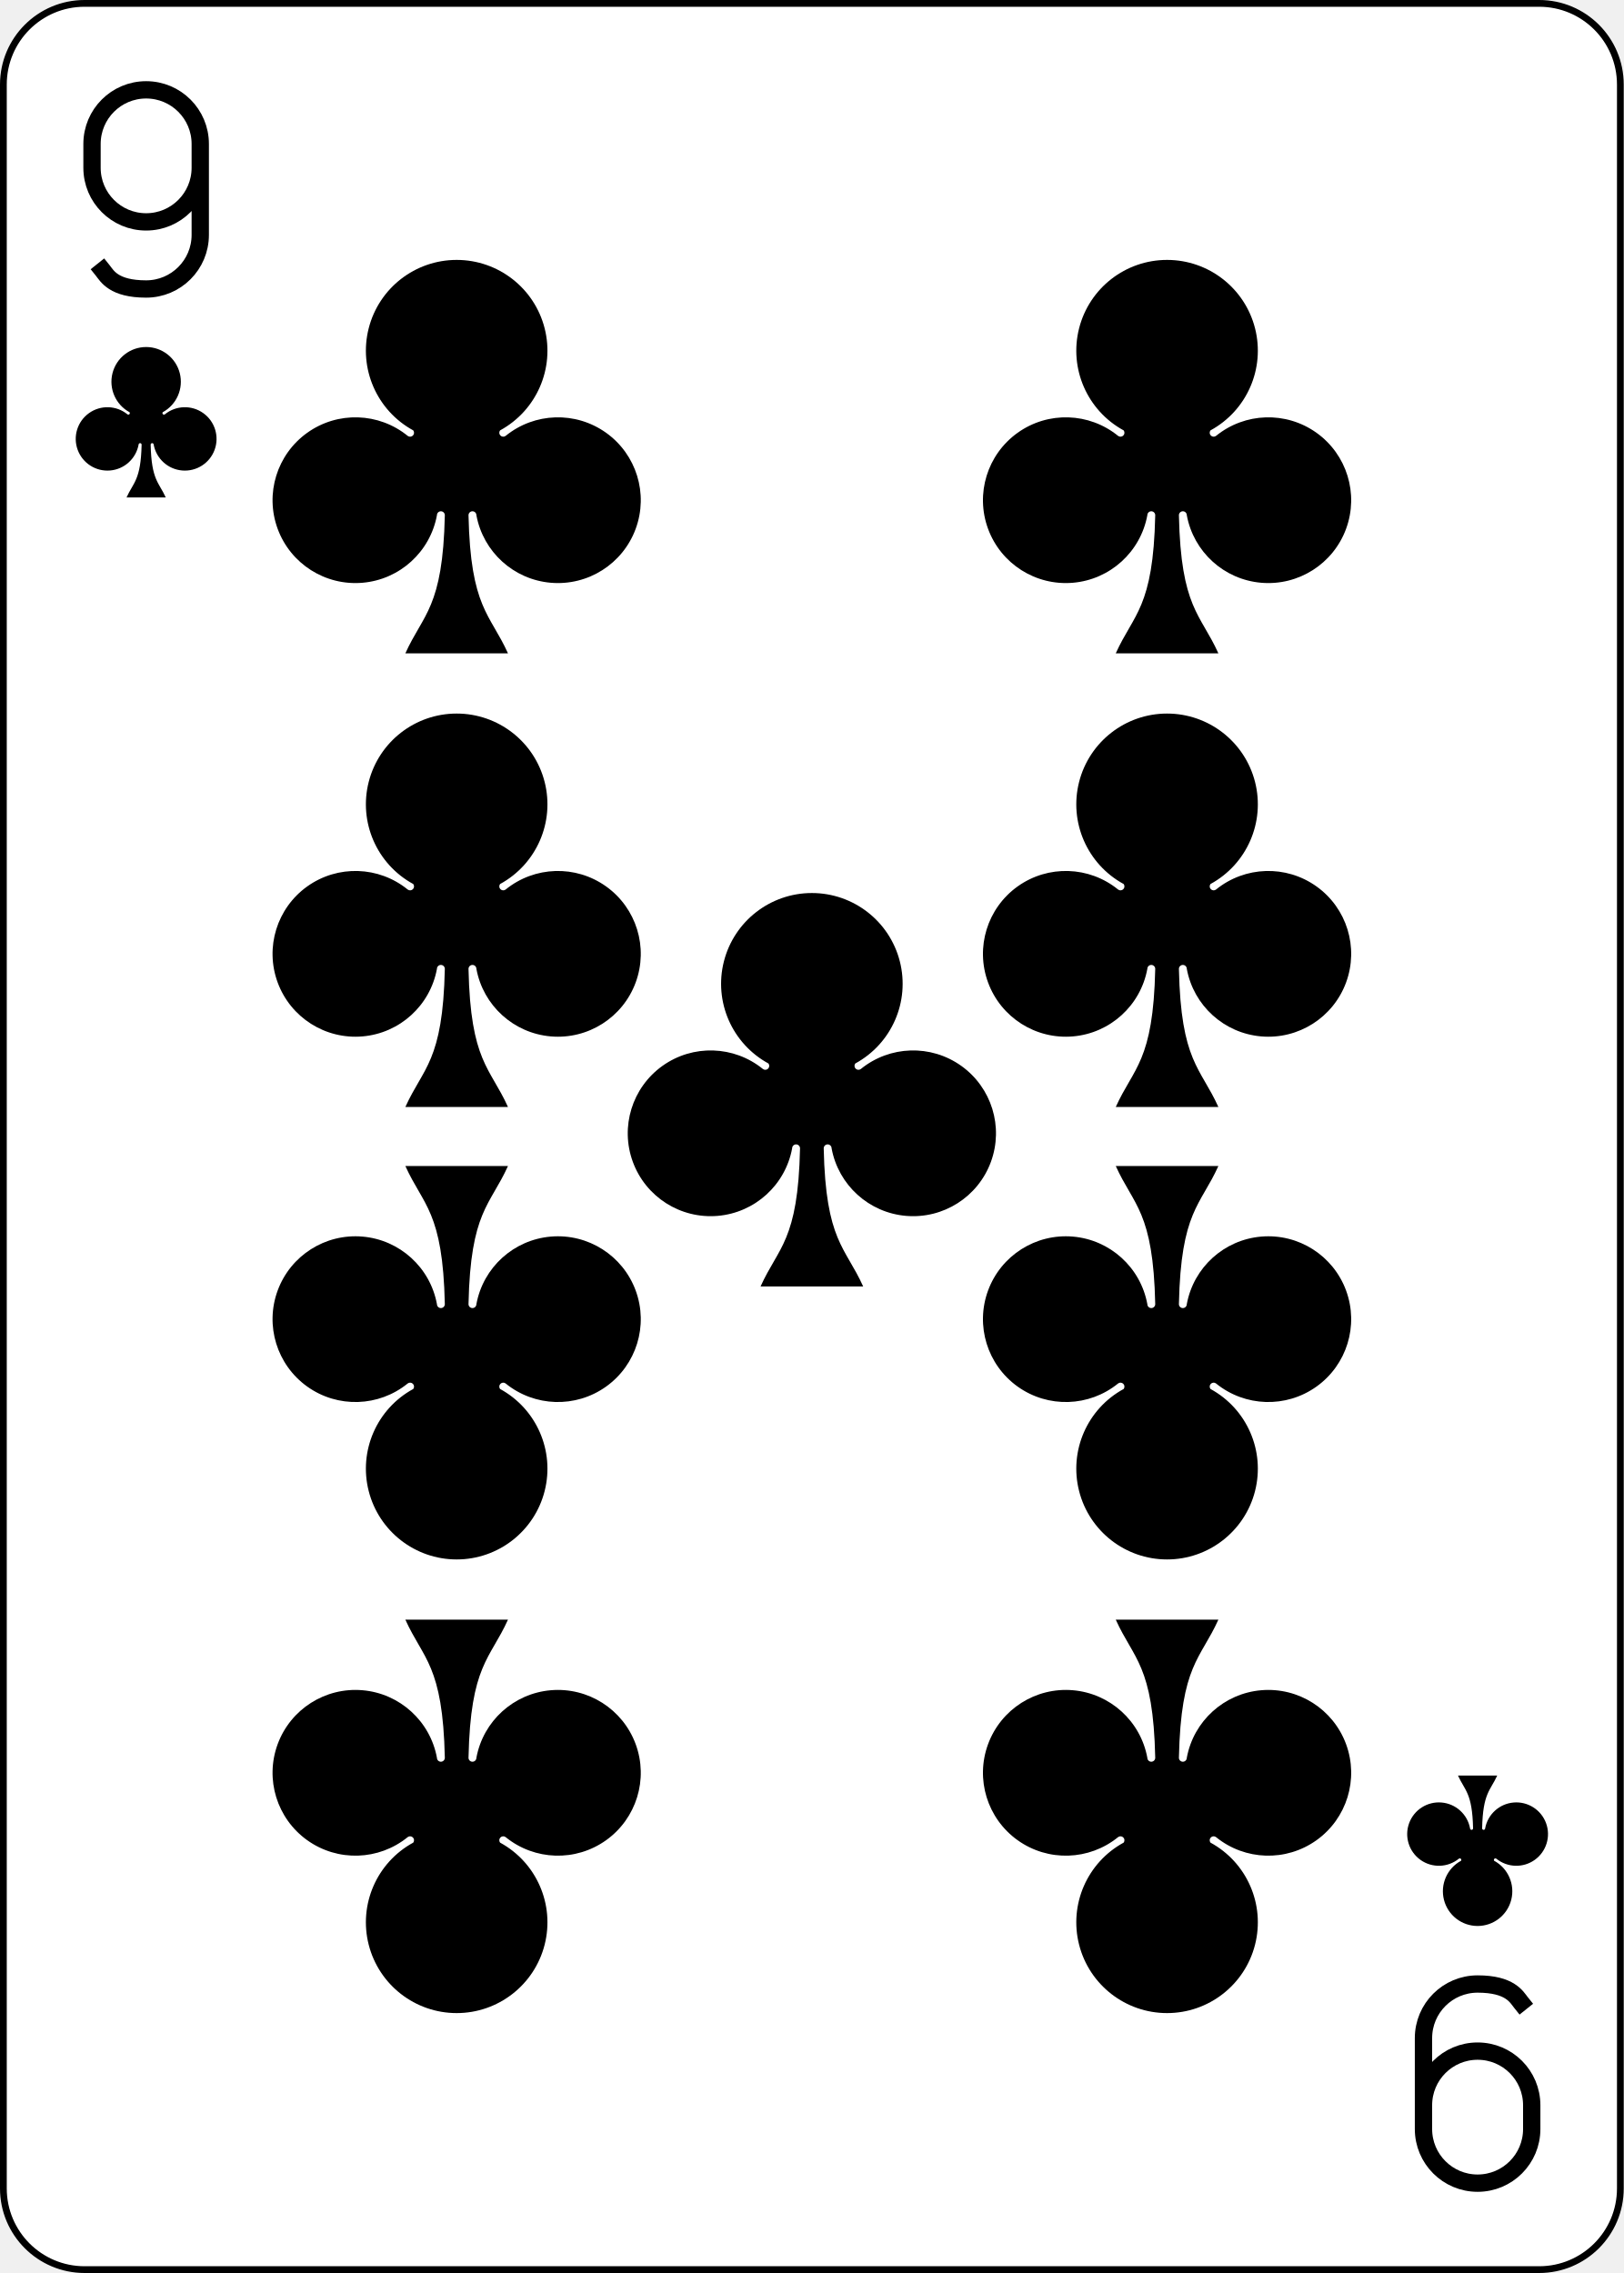
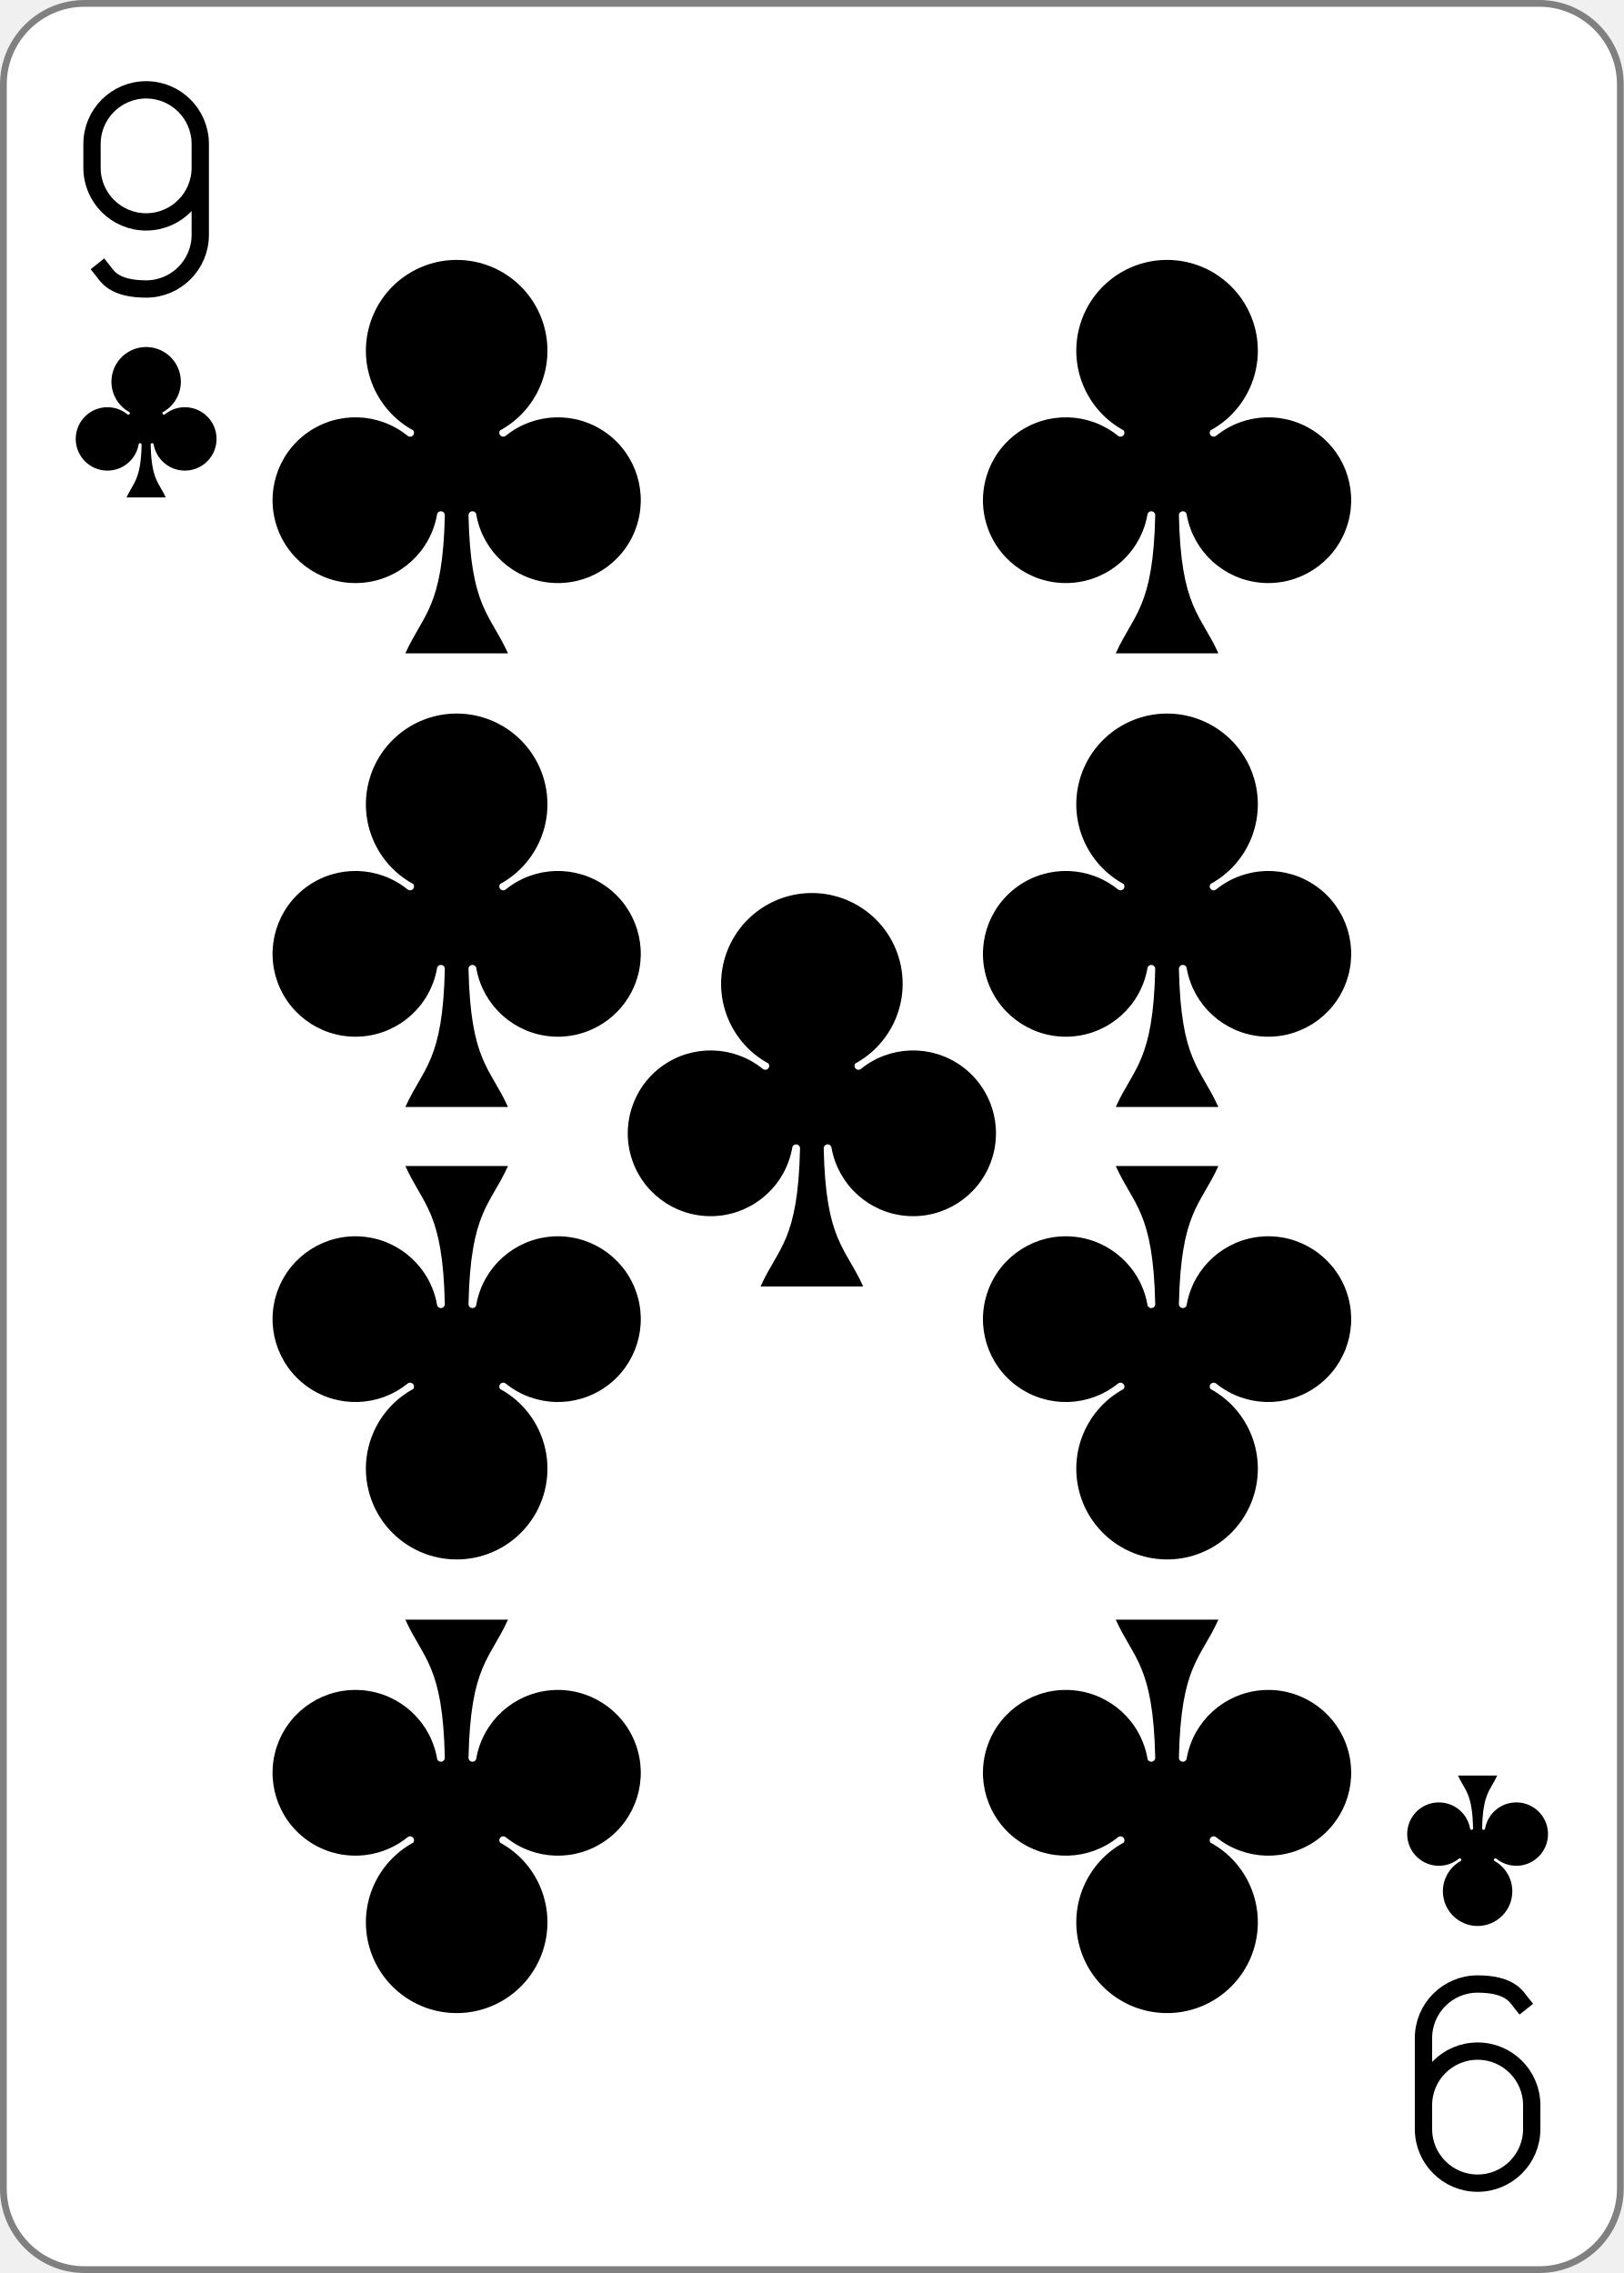
<svg xmlns="http://www.w3.org/2000/svg" xmlns:xlink="http://www.w3.org/1999/xlink" width="2.5in" height="3.5in" viewBox="-120 -168 240 336" preserveAspectRatio="none" class="card" face="9C">
  <symbol id="C9" viewBox="-500 -500 1000 1000" preserveAspectRatio="xMinYMid">
    <path d="M250 -100A250 250 0 0 1 -250 -100L-250 -210A250 250 0 0 1 250 -210L250 210A250 250 0 0 1 0 460C-150 460 -180 400 -200 375" stroke="black" stroke-width="80" stroke-linecap="square" stroke-miterlimit="1.5" fill="none" />
  </symbol>
  <symbol id="C" viewBox="-600 -600 1200 1200" preserveAspectRatio="xMinYMid">
    <path d="M30 150C35 385 85 400 130 500L-130 500C-85 400 -35 385 -30 150A10 10 0 0 0 -50 150A210 210 0 1 1 -124 -51A10 10 0 0 0 -110 -65A230 230 0 1 1 110 -65A10 10 0 0 0 124 -51A210 210 0 1 1 50 150A10 10 0 0 0 30 150Z" fill="black" />
  </symbol>
-   <rect width="239" height="335" x="-119.5" y="-167.5" rx="12" ry="12" fill="white" stroke="black" />
+   <rect width="239" height="335" x="-119.5" y="-167.5" rx="12" ry="12" fill="white" stroke="gray" />
  <use xlink:href="#C" height="70" width="70" x="-35" y="-42" />
  <use xlink:href="#C9" height="32" width="32" x="-114.4" y="-156" />
  <use xlink:href="#C" height="26.769" width="26.769" x="-111.784" y="-119" />
  <use xlink:href="#C" height="70" width="70" x="-87.501" y="-135.588" />
  <use xlink:href="#C" height="70" width="70" x="17.501" y="-135.588" />
  <use xlink:href="#C" height="70" width="70" x="-87.501" y="-68.529" />
  <use xlink:href="#C" height="70" width="70" x="17.501" y="-68.529" />
  <g transform="rotate(180)">
    <use xlink:href="#C9" height="32" width="32" x="-114.4" y="-156" />
    <use xlink:href="#C" height="26.769" width="26.769" x="-111.784" y="-119" />
    <use xlink:href="#C" height="70" width="70" x="-87.501" y="-135.588" />
    <use xlink:href="#C" height="70" width="70" x="17.501" y="-135.588" />
    <use xlink:href="#C" height="70" width="70" x="-87.501" y="-68.529" />
    <use xlink:href="#C" height="70" width="70" x="17.501" y="-68.529" />
  </g>
</svg>
